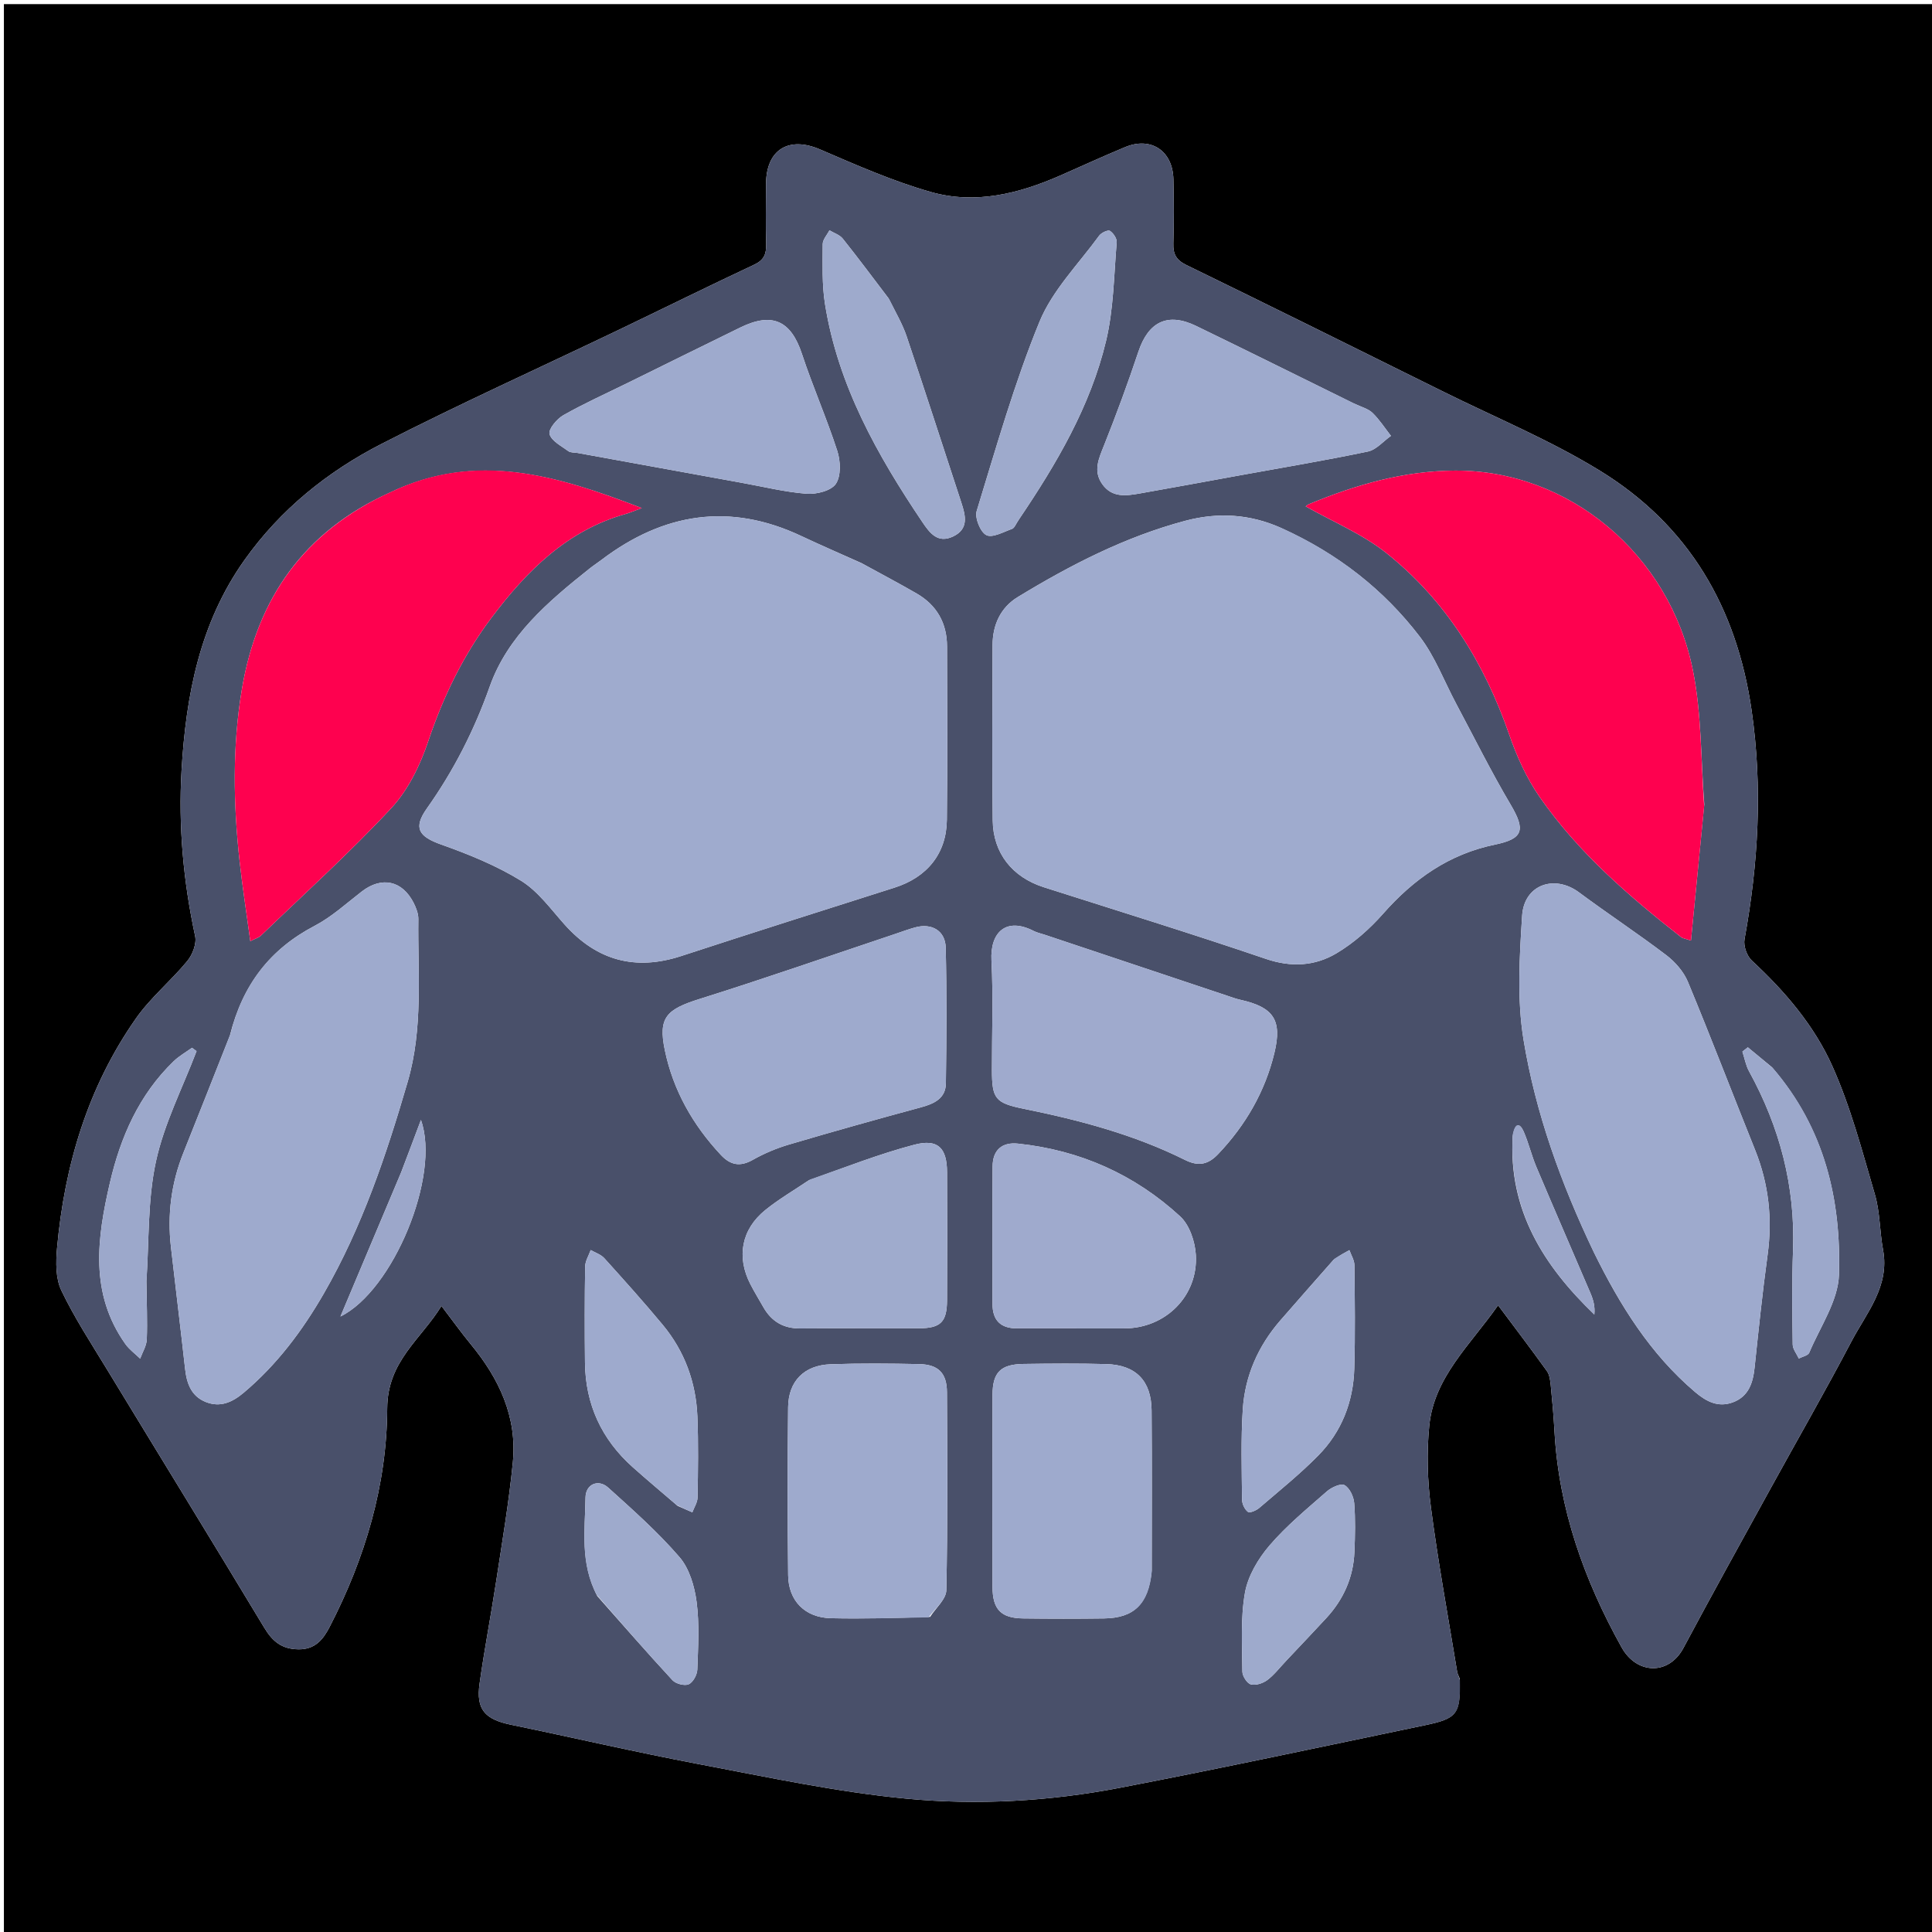
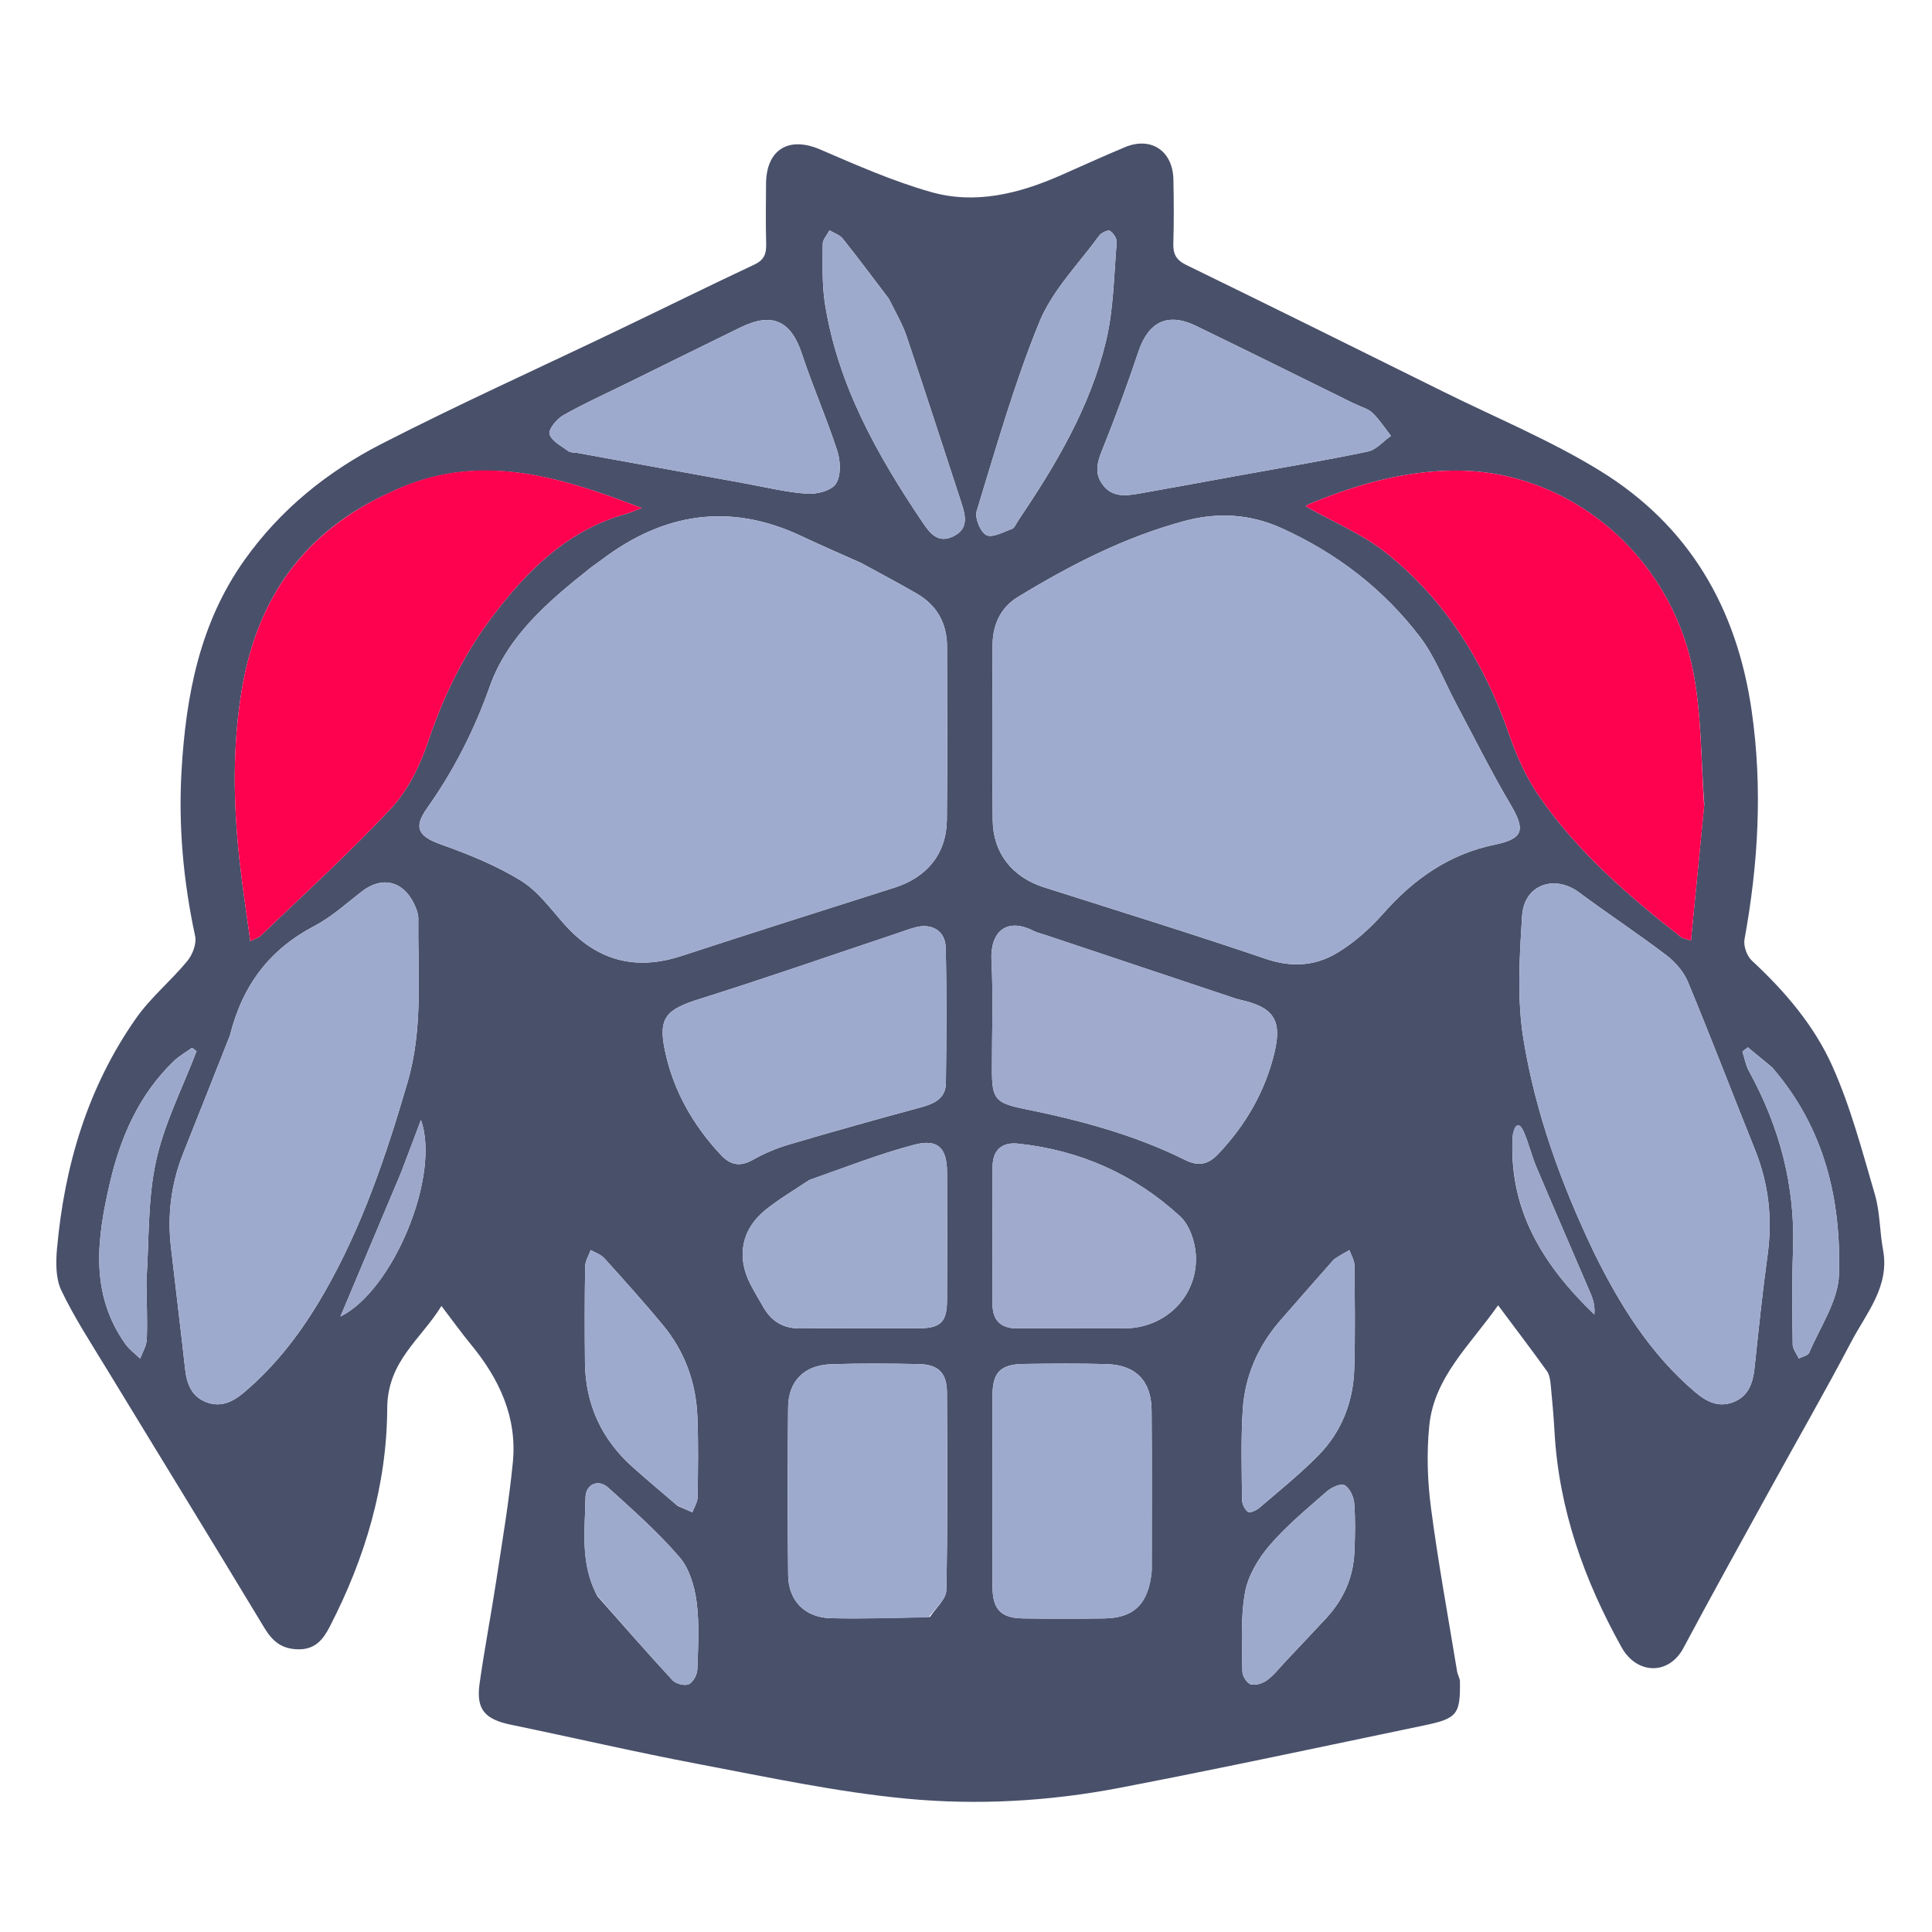
<svg xmlns="http://www.w3.org/2000/svg" version="1.1" id="Layer_1" x="0px" y="0px" width="100%" viewBox="0 0 512 512" enable-background="new 0 0 512 512" xml:space="preserve">
-   <path fill="#000000" opacity="1" stroke="none" d=" M282,513   C188.023,513 94.546,513 1.034,513   C1.034,342.398 1.034,171.796 1.034,1.097   C171.561,1.097 342.121,1.097 512.841,1.097   C512.841,171.667 512.841,342.333 512.841,513   C436.129,513 359.314,513 282,513  M386.838,444.85   C386.605,444.229 386.259,443.626 386.154,442.984   C383.78,428.506 381.115,414.065 379.214,399.525   C378.28,392.38 378.057,384.976 378.772,377.816   C380.059,364.938 389.63,356.448 397.009,345.913   C401.548,351.991 405.826,357.607 409.941,363.34   C410.648,364.325 410.832,365.792 410.961,367.067   C411.374,371.177 411.73,375.296 411.962,379.421   C413.114,399.964 419.798,418.723 429.746,436.572   C433.761,443.775 442.249,444.009 446.122,436.746   C453.651,422.625 461.427,408.634 469.139,394.61   C476.309,381.572 483.731,368.666 490.651,355.496   C494.645,347.893 500.834,340.941 499.025,331.214   C498.122,326.357 498.241,321.246 496.866,316.552   C493.497,305.045 490.434,293.307 485.544,282.427   C480.733,271.723 472.981,262.648 464.253,254.567   C462.942,253.353 461.995,250.678 462.312,248.94   C465.981,228.807 467.145,208.746 464.2,188.308   C460.252,160.917 447.503,139.207 424.042,124.771   C410.909,116.69 396.473,110.721 382.6,103.849   C359.888,92.597 337.184,81.329 314.398,70.23   C311.706,68.918 310.861,67.344 310.945,64.53   C311.114,58.87 311.085,53.199 310.964,47.536   C310.803,39.991 305.054,36.134 298.175,38.984   C292.391,41.381 286.704,44.009 280.969,46.523   C269.986,51.336 258.473,54.218 246.756,50.898   C236.678,48.043 226.969,43.75 217.31,39.597   C209.054,36.048 203.072,39.595 203.01,48.706   C202.974,54.038 202.901,59.373 203.041,64.701   C203.109,67.282 202.492,68.911 199.91,70.121   C187.779,75.809 175.771,81.758 163.688,87.549   C142.819,97.551 121.706,107.074 101.12,117.626   C86.754,124.99 74.271,135.047 64.756,148.465   C52.898,165.186 49.278,184.372 48.115,204.152   C47.249,218.895 48.589,233.574 51.716,248.085   C52.145,250.077 51.022,252.995 49.638,254.678   C45.328,259.918 39.931,264.337 36.061,269.851   C23.261,288.089 17.102,308.804 15.116,330.809   C14.782,334.507 14.73,338.789 16.258,341.984   C19.732,349.249 24.189,356.054 28.388,362.96   C42.261,385.773 56.26,408.509 70.044,431.376   C72.225,434.994 74.669,437.023 79.074,437.086   C83.575,437.15 85.67,434.404 87.371,431.114   C96.755,412.963 102.533,393.546 102.616,373.243   C102.668,360.709 111.509,355.004 116.989,346.094   C119.932,349.952 122.233,353.181 124.751,356.232   C132.271,365.34 137.092,375.523 135.908,387.552   C134.876,398.038 133.106,408.457 131.517,418.883   C130.129,427.994 128.376,437.052 127.092,446.176   C126.131,453.01 128.472,455.635 135.419,457.073   C152.04,460.511 168.579,464.364 185.252,467.52   C203.525,470.979 221.809,474.915 240.275,476.669   C259.075,478.454 278.13,477.37 296.773,473.785   C323.759,468.597 350.636,462.836 377.538,457.22   C386.273,455.397 387.048,454.269 386.838,444.85  z" />
+   <path fill="none" opacity="1" stroke="none" d=" M282,513   C188.023,513 94.546,513 1.034,513   C1.034,342.398 1.034,171.796 1.034,1.097   C171.561,1.097 342.121,1.097 512.841,1.097   C512.841,171.667 512.841,342.333 512.841,513   C436.129,513 359.314,513 282,513  M386.838,444.85   C386.605,444.229 386.259,443.626 386.154,442.984   C383.78,428.506 381.115,414.065 379.214,399.525   C378.28,392.38 378.057,384.976 378.772,377.816   C380.059,364.938 389.63,356.448 397.009,345.913   C401.548,351.991 405.826,357.607 409.941,363.34   C410.648,364.325 410.832,365.792 410.961,367.067   C411.374,371.177 411.73,375.296 411.962,379.421   C413.114,399.964 419.798,418.723 429.746,436.572   C433.761,443.775 442.249,444.009 446.122,436.746   C453.651,422.625 461.427,408.634 469.139,394.61   C476.309,381.572 483.731,368.666 490.651,355.496   C494.645,347.893 500.834,340.941 499.025,331.214   C498.122,326.357 498.241,321.246 496.866,316.552   C493.497,305.045 490.434,293.307 485.544,282.427   C480.733,271.723 472.981,262.648 464.253,254.567   C462.942,253.353 461.995,250.678 462.312,248.94   C465.981,228.807 467.145,208.746 464.2,188.308   C460.252,160.917 447.503,139.207 424.042,124.771   C410.909,116.69 396.473,110.721 382.6,103.849   C359.888,92.597 337.184,81.329 314.398,70.23   C311.706,68.918 310.861,67.344 310.945,64.53   C311.114,58.87 311.085,53.199 310.964,47.536   C310.803,39.991 305.054,36.134 298.175,38.984   C292.391,41.381 286.704,44.009 280.969,46.523   C269.986,51.336 258.473,54.218 246.756,50.898   C236.678,48.043 226.969,43.75 217.31,39.597   C209.054,36.048 203.072,39.595 203.01,48.706   C202.974,54.038 202.901,59.373 203.041,64.701   C203.109,67.282 202.492,68.911 199.91,70.121   C187.779,75.809 175.771,81.758 163.688,87.549   C142.819,97.551 121.706,107.074 101.12,117.626   C86.754,124.99 74.271,135.047 64.756,148.465   C52.898,165.186 49.278,184.372 48.115,204.152   C47.249,218.895 48.589,233.574 51.716,248.085   C52.145,250.077 51.022,252.995 49.638,254.678   C45.328,259.918 39.931,264.337 36.061,269.851   C23.261,288.089 17.102,308.804 15.116,330.809   C14.782,334.507 14.73,338.789 16.258,341.984   C19.732,349.249 24.189,356.054 28.388,362.96   C42.261,385.773 56.26,408.509 70.044,431.376   C72.225,434.994 74.669,437.023 79.074,437.086   C83.575,437.15 85.67,434.404 87.371,431.114   C96.755,412.963 102.533,393.546 102.616,373.243   C102.668,360.709 111.509,355.004 116.989,346.094   C119.932,349.952 122.233,353.181 124.751,356.232   C132.271,365.34 137.092,375.523 135.908,387.552   C134.876,398.038 133.106,408.457 131.517,418.883   C130.129,427.994 128.376,437.052 127.092,446.176   C126.131,453.01 128.472,455.635 135.419,457.073   C152.04,460.511 168.579,464.364 185.252,467.52   C203.525,470.979 221.809,474.915 240.275,476.669   C259.075,478.454 278.13,477.37 296.773,473.785   C323.759,468.597 350.636,462.836 377.538,457.22   C386.273,455.397 387.048,454.269 386.838,444.85  z" />
  <path fill="#49506A" opacity="1" stroke="none" d=" M386.892,445.285   C387.048,454.269 386.273,455.397 377.538,457.22   C350.636,462.836 323.759,468.597 296.773,473.785   C278.13,477.37 259.075,478.454 240.275,476.669   C221.809,474.915 203.525,470.979 185.252,467.52   C168.579,464.364 152.04,460.511 135.419,457.073   C128.472,455.635 126.131,453.01 127.092,446.176   C128.376,437.052 130.129,427.994 131.517,418.883   C133.106,408.457 134.876,398.038 135.908,387.552   C137.092,375.523 132.271,365.34 124.751,356.232   C122.233,353.181 119.932,349.952 116.989,346.094   C111.509,355.004 102.668,360.709 102.616,373.243   C102.533,393.546 96.755,412.963 87.371,431.114   C85.67,434.404 83.575,437.15 79.074,437.086   C74.669,437.023 72.225,434.994 70.044,431.376   C56.26,408.509 42.261,385.773 28.388,362.96   C24.189,356.054 19.732,349.249 16.258,341.984   C14.73,338.789 14.782,334.507 15.116,330.809   C17.102,308.804 23.261,288.089 36.061,269.851   C39.931,264.337 45.328,259.918 49.638,254.678   C51.022,252.995 52.145,250.077 51.716,248.085   C48.589,233.574 47.249,218.895 48.115,204.152   C49.278,184.372 52.898,165.186 64.756,148.465   C74.271,135.047 86.754,124.99 101.12,117.626   C121.706,107.074 142.819,97.551 163.688,87.549   C175.771,81.758 187.779,75.809 199.91,70.121   C202.492,68.911 203.109,67.282 203.041,64.701   C202.901,59.373 202.974,54.038 203.01,48.706   C203.072,39.595 209.054,36.048 217.31,39.597   C226.969,43.75 236.678,48.043 246.756,50.898   C258.473,54.218 269.986,51.336 280.969,46.523   C286.704,44.009 292.391,41.381 298.175,38.984   C305.054,36.134 310.803,39.991 310.964,47.536   C311.085,53.199 311.114,58.87 310.945,64.53   C310.861,67.344 311.706,68.918 314.398,70.23   C337.184,81.329 359.888,92.597 382.6,103.849   C396.473,110.721 410.909,116.69 424.042,124.771   C447.503,139.207 460.252,160.917 464.2,188.308   C467.145,208.746 465.981,228.807 462.312,248.94   C461.995,250.678 462.942,253.353 464.253,254.567   C472.981,262.648 480.733,271.723 485.544,282.427   C490.434,293.307 493.497,305.045 496.866,316.552   C498.241,321.246 498.122,326.357 499.025,331.214   C500.834,340.941 494.645,347.893 490.651,355.496   C483.731,368.666 476.309,381.572 469.139,394.61   C461.427,408.634 453.651,422.625 446.122,436.746   C442.249,444.009 433.761,443.775 429.746,436.572   C419.798,418.723 413.114,399.964 411.962,379.421   C411.73,375.296 411.374,371.177 410.961,367.067   C410.832,365.792 410.648,364.325 409.941,363.34   C405.826,357.607 401.548,351.991 397.009,345.913   C389.63,356.448 380.059,364.938 378.772,377.816   C378.057,384.976 378.28,392.38 379.214,399.525   C381.115,414.065 383.78,428.506 386.154,442.984   C386.259,443.626 386.605,444.229 386.892,445.285  M228.285,149.223   C222.974,146.839 217.623,144.538 212.359,142.055   C193.38,133.102 175.836,135.924 159.418,148.356   C158.356,149.16 157.235,149.888 156.195,150.717   C145.311,159.387 134.552,168.479 129.777,181.959   C125.667,193.564 120.228,204.225 113.159,214.199   C109.469,219.403 110.885,221.67 116.945,223.82   C124.221,226.402 131.528,229.369 138.066,233.396   C142.588,236.182 145.968,240.922 149.615,245.005   C158.181,254.596 168.4,257.32 180.513,253.364   C199.326,247.219 218.189,241.227 237.052,235.236   C245.682,232.495 250.828,226.233 250.929,217.26   C251.101,201.943 251.006,186.624 250.972,171.305   C250.958,165.14 248.271,160.382 242.93,157.29   C238.323,154.622 233.605,152.146 228.285,149.223  M339.465,139.899   C331.235,136.206 322.755,135.711 314.093,138.019   C298.176,142.26 283.695,149.721 269.729,158.218   C265.167,160.994 263.061,165.594 263.042,170.939   C262.988,186.422 262.9,201.907 263.081,217.389   C263.183,226.128 268.3,232.469 276.606,235.122   C296.249,241.395 315.962,247.467 335.477,254.116   C342.216,256.412 348.466,256.025 354.164,252.643   C358.772,249.907 363.002,246.155 366.564,242.116   C374.637,232.96 384.034,226.339 396.137,223.841   C403.738,222.272 404.308,219.953 400.318,213.212   C395.175,204.52 390.678,195.446 385.918,186.528   C382.731,180.557 380.308,174.007 376.248,168.708   C366.704,156.251 354.552,146.72 339.465,139.899  M103.153,130.618   C80.663,140.794 68.184,158.501 64.125,182.53   C61.553,197.757 61.813,213.037 63.507,228.316   C64.268,235.181 65.332,242.012 66.334,249.417   C67.771,248.682 68.599,248.47 69.135,247.954   C80.739,236.777 92.726,225.951 103.687,214.173   C108.168,209.358 111.349,202.779 113.48,196.45   C117.459,184.63 122.776,173.642 130.225,163.735   C139.559,151.322 150.277,140.541 165.891,136.175   C166.888,135.896 167.843,135.468 170.081,134.645   C147.538,125.975 126.268,119.48 103.153,130.618  M451.653,213.17   C450.74,201.41 450.957,189.428 448.696,177.934   C442.559,146.738 415.598,124.541 385.558,124.713   C371.999,124.791 359.264,128.465 346.876,133.618   C346.244,133.881 345.748,134.474 346.073,134.219   C353.224,138.277 361.026,141.495 367.372,146.544   C383.145,159.093 393.379,175.684 399.967,194.704   C401.956,200.448 404.554,206.209 408.003,211.178   C418.168,225.826 431.54,237.406 445.483,248.33   C445.933,248.683 446.614,248.742 448.123,249.257   C449.312,237.196 450.45,225.651 451.653,213.17  M60.933,274.407   C56.826,284.776 52.75,295.157 48.601,305.509   C45.371,313.569 44.318,321.899 45.304,330.497   C46.537,341.247 47.855,351.988 49.051,362.742   C49.482,366.614 50.657,370 54.546,371.546   C58.396,373.078 61.599,371.597 64.613,369.056   C73.397,361.651 80.15,352.628 85.84,342.753   C95.974,325.165 102.369,306.127 108.029,286.728   C112.193,272.454 110.682,258.002 110.866,243.578   C110.885,242.154 110.293,240.615 109.633,239.306   C106.618,233.322 101.141,232.194 95.891,236.245   C91.805,239.398 87.908,242.987 83.389,245.351   C71.608,251.515 64.317,260.889 60.933,274.407  M422.461,332.007   C429.283,345.848 437.307,358.803 449.26,368.938   C452.251,371.474 455.415,373.083 459.293,371.606   C463.425,370.032 464.556,366.466 464.986,362.414   C466.039,352.481 467.06,342.538 468.42,332.644   C469.747,323 468.738,313.759 465.107,304.725   C459.148,289.897 453.442,274.965 447.315,260.207   C446.19,257.499 443.942,254.924 441.576,253.124   C434.025,247.383 426.082,242.158 418.466,236.498   C411.963,231.666 403.912,234.422 403.381,242.661   C402.676,253.588 401.996,264.829 403.752,275.534   C406.939,294.956 413.622,313.516 422.461,332.007  M237.036,247.578   C219.844,253.325 202.725,259.301 185.432,264.723   C176.574,267.501 174.4,269.656 176.179,278.269   C178.382,288.935 183.612,298.132 191.051,306.082   C193.537,308.738 196.092,309.292 199.452,307.397   C202.473,305.692 205.756,304.3 209.084,303.317   C220.708,299.884 232.382,296.614 244.082,293.447   C247.592,292.497 250.613,291.077 250.668,287.09   C250.834,275.11 250.909,263.122 250.626,251.147   C250.519,246.628 246.898,244.567 242.524,245.772   C240.922,246.214 239.354,246.78 237.036,247.578  M276.779,247.69   C275.832,247.373 274.826,247.172 273.948,246.721   C266.633,242.962 262.36,247.057 262.748,254.559   C263.247,264.192 262.857,273.871 262.873,283.531   C262.885,291.156 263.705,292.305 271.342,293.853   C286.071,296.839 300.541,300.67 314.043,307.396   C317.761,309.249 320.278,308.518 322.85,305.812   C330.114,298.168 335.25,289.281 337.723,279.053   C339.849,270.262 337.469,266.905 328.685,264.95   C327.553,264.698 326.453,264.287 325.349,263.918   C309.408,258.593 293.47,253.261 276.779,247.69  M246.492,428.491   C247.989,426.137 250.733,423.81 250.784,421.426   C251.154,403.947 251.04,386.457 250.952,368.97   C250.926,363.898 248.683,361.608 243.609,361.502   C235.785,361.34 227.949,361.269 220.131,361.544   C213.103,361.792 208.932,366.02 208.859,372.969   C208.701,387.789 208.701,402.614 208.867,417.434   C208.944,424.263 213.352,428.687 220.2,428.841   C228.685,429.032 237.179,428.792 246.492,428.491  M305.221,416.238   C305.219,402.086 305.299,387.934 305.183,373.783   C305.119,365.924 301.012,361.717 293.189,361.5   C285.869,361.296 278.538,361.357 271.214,361.464   C265.193,361.553 263.053,363.685 263.031,369.64   C262.969,386.622 262.973,403.604 263.029,420.586   C263.049,426.524 265.3,428.822 271.109,428.898   C278.267,428.991 285.428,428.994 292.585,428.899   C300.501,428.793 304.363,425.124 305.221,416.238  M286.5,352.032   C290.331,352.032 294.162,352.034 297.993,352.032   C308.833,352.027 317.532,343.482 316.913,332.587   C316.713,329.058 315.242,324.645 312.763,322.363   C300.675,311.238 286.208,304.806 269.795,303.073   C265.524,302.622 263.077,304.788 263.05,309.123   C262.975,321.282 263.008,333.441 263.027,345.601   C263.034,349.874 265.172,352.049 269.51,352.027   C274.84,352 280.17,352.028 286.5,352.032  M214.36,312.777   C210.506,315.382 206.452,317.739 202.844,320.649   C196.468,325.792 195.132,333.087 198.864,340.338   C199.928,342.406 201.151,344.392 202.301,346.415   C204.463,350.218 207.645,352.089 212.105,352.051   C222.583,351.962 233.063,352.064 243.541,352.013   C249.298,351.985 250.945,350.346 250.974,344.565   C251.032,333.255 251.03,321.943 250.977,310.633   C250.946,304.217 248.568,301.719 242.284,303.369   C233.033,305.797 224.072,309.329 214.36,312.777  M358.65,106.857   C344.771,100.024 330.92,93.13 317,86.382   C309.437,82.716 304.335,85.257 301.678,93.229   C298.896,101.576 295.844,109.844 292.587,118.018   C291.183,121.542 289.618,124.82 292.139,128.341   C294.742,131.977 298.497,131.401 302.151,130.757   C310.996,129.198 319.826,127.56 328.662,125.954   C339.953,123.902 351.279,122.015 362.507,119.661   C364.736,119.194 366.591,116.94 368.618,115.51   C367.015,113.46 365.589,111.228 363.741,109.429   C362.607,108.325 360.825,107.885 358.65,106.857  M196.578,127.95   C202.304,128.977 207.999,130.406 213.77,130.847   C216.379,131.047 220.3,130.052 221.523,128.206   C222.918,126.101 222.76,122.187 221.893,119.506   C219.086,110.832 215.383,102.449 212.523,93.789   C209.618,84.994 204.689,82.64 196.206,86.784   C186.198,91.673 176.216,96.615 166.224,101.537   C160.556,104.328 154.776,106.924 149.29,110.036   C147.56,111.018 145.281,113.764 145.636,115.039   C146.148,116.88 148.773,118.197 150.626,119.563   C151.224,120.004 152.23,119.887 153.048,120.036   C167.275,122.627 181.502,125.219 196.578,127.95  M353.421,333.845   C348.699,339.219 343.947,344.568 339.262,349.973   C333.41,356.724 329.931,364.627 329.352,373.481   C328.832,381.435 329.081,389.444 329.155,397.427   C329.165,398.556 329.851,400.018 330.718,400.667   C331.205,401.031 332.923,400.3 333.71,399.624   C339.009,395.075 344.481,390.679 349.369,385.713   C355.55,379.433 358.635,371.509 358.895,362.724   C359.165,353.581 359.037,344.424 358.933,335.275   C358.918,333.944 358.068,332.623 357.604,331.297   C356.373,331.965 355.142,332.632 353.421,333.845  M179.577,399.071   C180.878,399.641 182.178,400.211 183.478,400.781   C183.962,399.465 184.842,398.155 184.864,396.832   C184.983,389.68 185.106,382.517 184.814,375.374   C184.444,366.316 181.431,358.077 175.612,351.071   C170.618,345.059 165.39,339.237 160.147,333.438   C159.247,332.442 157.756,331.981 156.538,331.273   C156.027,332.726 155.097,334.172 155.073,335.633   C154.934,344.116 154.936,352.603 155.026,361.086   C155.144,372.173 159.412,381.437 167.68,388.815   C171.403,392.137 175.235,395.337 179.577,399.071  M235.492,79.076   C231.461,73.785 227.494,68.443 223.345,63.247   C222.526,62.222 221.007,61.756 219.81,61.032   C219.185,62.254 218.03,63.474 218.027,64.697   C218.016,70 217.808,75.389 218.638,80.593   C222.073,102.123 232.487,120.624 244.46,138.389   C246.399,141.266 248.505,144.07 252.521,142.198   C256.784,140.211 255.911,136.69 254.763,133.194   C249.942,118.509 245.209,103.795 240.274,89.149   C239.17,85.873 237.379,82.829 235.492,79.076  M270.077,137.587   C279.995,122.917 288.978,107.674 293.121,90.323   C295.138,81.876 295.193,72.949 295.936,64.222   C296.022,63.217 295.042,61.75 294.129,61.178   C293.622,60.86 291.858,61.677 291.298,62.447   C285.831,69.956 278.899,76.909 275.469,85.284   C268.809,101.543 264.004,118.576 258.834,135.412   C258.275,137.234 259.796,141.004 261.393,141.812   C262.997,142.623 265.941,140.967 268.214,140.156   C268.856,139.927 269.201,138.869 270.077,137.587  M158.299,422.991   C164.906,430.44 171.444,437.954 178.202,445.263   C179.09,446.224 181.413,446.839 182.512,446.352   C183.662,445.842 184.749,443.83 184.799,442.437   C185.01,436.46 185.378,430.398 184.605,424.509   C184.063,420.38 182.693,415.685 180.068,412.644   C174.343,406.009 167.71,400.125 161.179,394.233   C158.562,391.872 155.218,393.318 155.169,396.848   C155.051,405.42 153.665,414.203 158.299,422.991  M341.224,439.728   C344.644,436.093 348.093,432.486 351.477,428.818   C356.041,423.871 358.657,418.036 358.933,411.291   C359.11,406.973 359.22,402.623 358.876,398.326   C358.739,396.617 357.674,394.352 356.323,393.584   C355.357,393.034 352.864,394.158 351.654,395.22   C346.405,399.826 340.941,404.31 336.423,409.582   C333.41,413.098 330.708,417.664 329.921,422.123   C328.724,428.913 329.193,436.018 329.24,442.987   C329.248,444.185 330.478,446.108 331.498,446.383   C332.783,446.73 334.704,446.091 335.861,445.223   C337.697,443.846 339.128,441.928 341.224,439.728  M38.799,339.5   C39.53,328.913 39.098,318.074 41.324,307.811   C43.504,297.757 48.389,288.29 52.087,278.565   C51.686,278.266 51.284,277.968 50.882,277.67   C49.25,278.854 47.448,279.863 46.012,281.251   C36.841,290.117 31.944,301.309 29.12,313.476   C25.721,328.125 23.702,342.75 33.221,356.173   C34.269,357.651 35.825,358.767 37.146,360.051   C37.759,358.355 38.831,356.678 38.899,354.961   C39.09,350.149 38.865,345.321 38.799,339.5  M469.624,282.859   C467.48,281.089 465.336,279.319 463.192,277.549   C462.713,277.929 462.233,278.308 461.753,278.688   C462.328,280.435 462.648,282.322 463.519,283.906   C471.641,298.681 475.795,314.37 475.169,331.318   C474.861,339.635 474.974,347.971 475.083,356.296   C475.099,357.544 476.136,358.779 476.7,360.02   C477.65,359.521 479.143,359.25 479.465,358.486   C482.343,351.637 487.138,344.765 487.345,337.78   C487.935,317.953 483.59,299.053 469.624,282.859  M106.291,310.724   C101.06,323.145 95.829,335.567 90.219,348.889   C104.175,342.044 116.826,311.543 111.551,296.795   C109.616,301.957 108.108,305.982 106.291,310.724  M400.879,301.092   C399.721,320.699 409.079,335.446 422.515,348.357   C422.74,346.257 422.236,344.454 421.507,342.746   C416.741,331.576 411.881,320.447 407.157,309.259   C405.865,306.2 405.113,302.909 403.783,299.87   C402.798,297.618 401.519,297.376 400.879,301.092  z" />
  <path fill="#9FABCE" opacity="1" stroke="none" d=" M228.611,149.404   C233.605,152.146 238.323,154.622 242.93,157.29   C248.271,160.382 250.958,165.14 250.972,171.305   C251.006,186.624 251.101,201.943 250.929,217.26   C250.828,226.233 245.682,232.495 237.052,235.236   C218.189,241.227 199.326,247.219 180.513,253.364   C168.4,257.32 158.181,254.596 149.615,245.005   C145.968,240.922 142.588,236.182 138.066,233.396   C131.528,229.369 124.221,226.402 116.945,223.82   C110.885,221.67 109.469,219.403 113.159,214.199   C120.228,204.225 125.667,193.564 129.777,181.959   C134.552,168.479 145.311,159.387 156.195,150.717   C157.235,149.888 158.356,149.16 159.418,148.356   C175.836,135.924 193.38,133.102 212.359,142.055   C217.623,144.538 222.974,146.839 228.611,149.404  z" />
  <path fill="#9FABCE" opacity="1" stroke="none" d=" M339.828,140.03   C354.552,146.72 366.704,156.251 376.248,168.708   C380.308,174.007 382.731,180.557 385.918,186.528   C390.678,195.446 395.175,204.52 400.318,213.212   C404.308,219.953 403.738,222.272 396.137,223.841   C384.034,226.339 374.637,232.96 366.564,242.116   C363.002,246.155 358.772,249.907 354.164,252.643   C348.466,256.025 342.216,256.412 335.477,254.116   C315.962,247.467 296.249,241.395 276.606,235.122   C268.3,232.469 263.183,226.128 263.081,217.389   C262.9,201.907 262.988,186.422 263.042,170.939   C263.061,165.594 265.167,160.994 269.729,158.218   C283.695,149.721 298.176,142.26 314.093,138.019   C322.755,135.711 331.235,136.206 339.828,140.03  z" />
  <path fill="#FE014F" opacity="1" stroke="none" d=" M103.485,130.436   C126.268,119.48 147.538,125.975 170.081,134.645   C167.843,135.468 166.888,135.896 165.891,136.175   C150.277,140.541 139.559,151.322 130.225,163.735   C122.776,173.642 117.459,184.63 113.48,196.45   C111.349,202.779 108.168,209.358 103.687,214.173   C92.726,225.951 80.739,236.777 69.135,247.954   C68.599,248.47 67.771,248.682 66.334,249.417   C65.332,242.012 64.268,235.181 63.507,228.316   C61.813,213.037 61.553,197.757 64.125,182.53   C68.184,158.501 80.663,140.794 103.485,130.436  z" />
  <path fill="#FE014F" opacity="1" stroke="none" d=" M451.62,213.638   C450.45,225.651 449.312,237.196 448.123,249.257   C446.614,248.742 445.933,248.683 445.483,248.33   C431.54,237.406 418.168,225.826 408.003,211.178   C404.554,206.209 401.956,200.448 399.967,194.704   C393.379,175.684 383.145,159.093 367.372,146.544   C361.026,141.495 353.224,138.277 346.073,134.219   C345.748,134.474 346.244,133.881 346.876,133.618   C359.264,128.465 371.999,124.791 385.558,124.713   C415.598,124.541 442.559,146.738 448.696,177.934   C450.957,189.428 450.74,201.41 451.62,213.638  z" />
  <path fill="#9EAACD" opacity="1" stroke="none" d=" M61.059,274.042   C64.317,260.889 71.608,251.515 83.389,245.351   C87.908,242.987 91.805,239.398 95.891,236.245   C101.141,232.194 106.618,233.322 109.633,239.306   C110.293,240.615 110.885,242.154 110.866,243.578   C110.682,258.002 112.193,272.454 108.029,286.728   C102.369,306.127 95.974,325.165 85.84,342.753   C80.15,352.628 73.397,361.651 64.613,369.056   C61.599,371.597 58.396,373.078 54.546,371.546   C50.657,370 49.482,366.614 49.051,362.742   C47.855,351.988 46.537,341.247 45.304,330.497   C44.318,321.899 45.371,313.569 48.601,305.509   C52.75,295.157 56.826,284.776 61.059,274.042  z" />
  <path fill="#9EAACD" opacity="1" stroke="none" d=" M422.293,331.672   C413.622,313.516 406.939,294.956 403.752,275.534   C401.996,264.829 402.676,253.588 403.381,242.661   C403.912,234.422 411.963,231.666 418.466,236.498   C426.082,242.158 434.025,247.383 441.576,253.124   C443.942,254.924 446.19,257.499 447.315,260.207   C453.442,274.965 459.148,289.897 465.107,304.725   C468.738,313.759 469.747,323 468.42,332.644   C467.06,342.538 466.039,352.481 464.986,362.414   C464.556,366.466 463.425,370.032 459.293,371.606   C455.415,373.083 452.251,371.474 449.26,368.938   C437.307,358.803 429.283,345.848 422.293,331.672  z" />
  <path fill="#9EAACD" opacity="1" stroke="none" d=" M237.403,247.434   C239.354,246.78 240.922,246.214 242.524,245.772   C246.898,244.567 250.519,246.628 250.626,251.147   C250.909,263.122 250.834,275.11 250.668,287.09   C250.613,291.077 247.592,292.497 244.082,293.447   C232.382,296.614 220.708,299.884 209.084,303.317   C205.756,304.3 202.473,305.692 199.452,307.397   C196.092,309.292 193.537,308.738 191.051,306.082   C183.612,298.132 178.382,288.935 176.179,278.269   C174.4,269.656 176.574,267.501 185.432,264.723   C202.725,259.301 219.844,253.325 237.403,247.434  z" />
  <path fill="#9FAACD" opacity="1" stroke="none" d=" M277.155,247.81   C293.47,253.261 309.408,258.593 325.349,263.918   C326.453,264.287 327.553,264.698 328.685,264.95   C337.469,266.905 339.849,270.262 337.723,279.053   C335.25,289.281 330.114,298.168 322.85,305.812   C320.278,308.518 317.761,309.249 314.043,307.396   C300.541,300.67 286.071,296.839 271.342,293.853   C263.705,292.305 262.885,291.156 262.873,283.531   C262.857,273.871 263.247,264.192 262.748,254.559   C262.36,247.057 266.633,242.962 273.948,246.721   C274.826,247.172 275.832,247.373 277.155,247.81  z" />
  <path fill="#9EAACD" opacity="1" stroke="none" d=" M246.08,428.615   C237.179,428.792 228.685,429.032 220.2,428.841   C213.352,428.687 208.944,424.263 208.867,417.434   C208.701,402.614 208.701,387.789 208.859,372.969   C208.932,366.02 213.103,361.792 220.131,361.544   C227.949,361.269 235.785,361.34 243.609,361.502   C248.683,361.608 250.926,363.898 250.952,368.97   C251.04,386.457 251.154,403.947 250.784,421.426   C250.733,423.81 247.989,426.137 246.08,428.615  z" />
  <path fill="#9EAACD" opacity="1" stroke="none" d=" M305.212,416.698   C304.363,425.124 300.501,428.793 292.585,428.899   C285.428,428.994 278.267,428.991 271.109,428.898   C265.3,428.822 263.049,426.524 263.029,420.586   C262.973,403.604 262.969,386.622 263.031,369.64   C263.053,363.685 265.193,361.553 271.214,361.464   C278.538,361.357 285.869,361.296 293.189,361.5   C301.012,361.717 305.119,365.924 305.183,373.783   C305.299,387.934 305.219,402.086 305.212,416.698  z" />
  <path fill="#9FAACD" opacity="1" stroke="none" d=" M286,352.032   C280.17,352.028 274.84,352 269.51,352.027   C265.172,352.049 263.034,349.874 263.027,345.601   C263.008,333.441 262.975,321.282 263.05,309.123   C263.077,304.788 265.524,302.622 269.795,303.073   C286.208,304.806 300.675,311.238 312.763,322.363   C315.242,324.645 316.713,329.058 316.913,332.587   C317.532,343.482 308.833,352.027 297.993,352.032   C294.162,352.034 290.331,352.032 286,352.032  z" />
  <path fill="#9FABCD" opacity="1" stroke="none" d=" M214.674,312.583   C224.072,309.329 233.033,305.797 242.284,303.369   C248.568,301.719 250.946,304.217 250.977,310.633   C251.03,321.943 251.032,333.255 250.974,344.565   C250.945,350.346 249.298,351.985 243.541,352.013   C233.063,352.064 222.583,351.962 212.105,352.051   C207.645,352.089 204.463,350.218 202.301,346.415   C201.151,344.392 199.928,342.406 198.864,340.338   C195.132,333.087 196.468,325.792 202.844,320.649   C206.452,317.739 210.506,315.382 214.674,312.583  z" />
  <path fill="#9EAACD" opacity="1" stroke="none" d=" M358.992,107.002   C360.825,107.885 362.607,108.325 363.741,109.429   C365.589,111.228 367.015,113.46 368.618,115.51   C366.591,116.94 364.736,119.194 362.507,119.661   C351.279,122.015 339.953,123.902 328.662,125.954   C319.826,127.56 310.996,129.198 302.151,130.757   C298.497,131.401 294.742,131.977 292.139,128.341   C289.618,124.82 291.183,121.542 292.587,118.018   C295.844,109.844 298.896,101.576 301.678,93.229   C304.335,85.257 309.437,82.716 317,86.382   C330.92,93.13 344.771,100.024 358.992,107.002  z" />
  <path fill="#9EAACD" opacity="1" stroke="none" d=" M196.153,127.881   C181.502,125.219 167.275,122.627 153.048,120.036   C152.23,119.887 151.224,120.004 150.626,119.563   C148.773,118.197 146.148,116.88 145.636,115.039   C145.281,113.764 147.56,111.018 149.29,110.036   C154.776,106.924 160.556,104.328 166.224,101.537   C176.216,96.615 186.198,91.673 196.206,86.784   C204.689,82.64 209.618,84.994 212.523,93.789   C215.383,102.449 219.086,110.832 221.893,119.506   C222.76,122.187 222.918,126.101 221.523,128.206   C220.3,130.052 216.379,131.047 213.77,130.847   C207.999,130.406 202.304,128.977 196.153,127.881  z" />
  <path fill="#9EAACD" opacity="1" stroke="none" d=" M353.666,333.573   C355.142,332.632 356.373,331.965 357.604,331.297   C358.068,332.623 358.918,333.944 358.933,335.275   C359.037,344.424 359.165,353.581 358.895,362.724   C358.635,371.509 355.55,379.433 349.369,385.713   C344.481,390.679 339.009,395.075 333.71,399.624   C332.923,400.3 331.205,401.031 330.718,400.667   C329.851,400.018 329.165,398.556 329.155,397.427   C329.081,389.444 328.832,381.435 329.352,373.481   C329.931,364.627 333.41,356.724 339.262,349.973   C343.947,344.568 348.699,339.219 353.666,333.573  z" />
  <path fill="#9EAACD" opacity="1" stroke="none" d=" M179.298,398.832   C175.235,395.337 171.403,392.137 167.68,388.815   C159.412,381.437 155.144,372.173 155.026,361.086   C154.936,352.603 154.934,344.116 155.073,335.633   C155.097,334.172 156.027,332.726 156.538,331.273   C157.756,331.981 159.247,332.442 160.147,333.438   C165.39,339.237 170.618,345.059 175.612,351.071   C181.431,358.077 184.444,366.316 184.814,375.374   C185.106,382.517 184.983,389.68 184.864,396.832   C184.842,398.155 183.962,399.465 183.478,400.781   C182.178,400.211 180.878,399.641 179.298,398.832  z" />
  <path fill="#9EAACC" opacity="1" stroke="none" d=" M235.698,79.377   C237.379,82.829 239.17,85.873 240.274,89.149   C245.209,103.795 249.942,118.509 254.763,133.194   C255.911,136.69 256.784,140.211 252.521,142.198   C248.505,144.07 246.399,141.266 244.46,138.389   C232.487,120.624 222.073,102.123 218.638,80.593   C217.808,75.389 218.016,70 218.027,64.697   C218.03,63.474 219.185,62.254 219.81,61.032   C221.007,61.756 222.526,62.222 223.345,63.247   C227.494,68.443 231.461,73.785 235.698,79.377  z" />
  <path fill="#9EAACC" opacity="1" stroke="none" d=" M269.88,137.889   C269.201,138.869 268.856,139.927 268.214,140.156   C265.941,140.967 262.997,142.623 261.393,141.812   C259.796,141.004 258.275,137.234 258.834,135.412   C264.004,118.576 268.809,101.543 275.469,85.284   C278.899,76.909 285.831,69.956 291.298,62.447   C291.858,61.677 293.622,60.86 294.129,61.178   C295.042,61.75 296.022,63.217 295.936,64.222   C295.193,72.949 295.138,81.876 293.121,90.323   C288.978,107.674 279.995,122.917 269.88,137.889  z" />
  <path fill="#9EAACC" opacity="1" stroke="none" d=" M158.136,422.65   C153.665,414.203 155.051,405.42 155.169,396.848   C155.218,393.318 158.562,391.872 161.179,394.233   C167.71,400.125 174.343,406.009 180.068,412.644   C182.693,415.685 184.063,420.38 184.605,424.509   C185.378,430.398 185.01,436.46 184.799,442.437   C184.749,443.83 183.662,445.842 182.512,446.352   C181.413,446.839 179.09,446.224 178.202,445.263   C171.444,437.954 164.906,430.44 158.136,422.65  z" />
  <path fill="#9EAACC" opacity="1" stroke="none" d=" M340.978,439.983   C339.128,441.928 337.697,443.846 335.861,445.223   C334.704,446.091 332.783,446.73 331.498,446.383   C330.478,446.108 329.248,444.185 329.24,442.987   C329.193,436.018 328.724,428.913 329.921,422.123   C330.708,417.664 333.41,413.098 336.423,409.582   C340.941,404.31 346.405,399.826 351.654,395.22   C352.864,394.158 355.357,393.034 356.323,393.584   C357.674,394.352 358.739,396.617 358.876,398.326   C359.22,402.623 359.11,406.973 358.933,411.291   C358.657,418.036 356.041,423.871 351.477,428.818   C348.093,432.486 344.644,436.093 340.978,439.983  z" />
  <path fill="#9CA8CB" opacity="1" stroke="none" d=" M38.801,340   C38.865,345.321 39.09,350.149 38.899,354.961   C38.831,356.678 37.759,358.355 37.146,360.051   C35.825,358.767 34.269,357.651 33.221,356.173   C23.702,342.75 25.721,328.125 29.12,313.476   C31.944,301.309 36.841,290.117 46.012,281.251   C47.448,279.863 49.25,278.854 50.882,277.67   C51.284,277.968 51.686,278.266 52.087,278.565   C48.389,288.29 43.504,297.757 41.324,307.811   C39.098,318.074 39.53,328.913 38.801,340  z" />
  <path fill="#9CA8CB" opacity="1" stroke="none" d=" M469.871,283.116   C483.59,299.053 487.935,317.953 487.345,337.78   C487.138,344.765 482.343,351.637 479.465,358.486   C479.143,359.25 477.65,359.521 476.7,360.02   C476.136,358.779 475.099,357.544 475.083,356.296   C474.974,347.971 474.861,339.635 475.169,331.318   C475.795,314.37 471.641,298.681 463.519,283.906   C462.648,282.322 462.328,280.435 461.753,278.688   C462.233,278.308 462.713,277.929 463.192,277.549   C465.336,279.319 467.48,281.089 469.871,283.116  z" />
  <path fill="#9CA7CA" opacity="1" stroke="none" d=" M106.445,310.365   C108.108,305.982 109.616,301.957 111.551,296.795   C116.826,311.543 104.175,342.044 90.219,348.889   C95.829,335.567 101.06,323.145 106.445,310.365  z" />
  <path fill="#9CA7CA" opacity="1" stroke="none" d=" M400.898,300.667   C401.519,297.376 402.798,297.618 403.783,299.87   C405.113,302.909 405.865,306.2 407.157,309.259   C411.881,320.447 416.741,331.576 421.507,342.746   C422.236,344.454 422.74,346.257 422.515,348.357   C409.079,335.446 399.721,320.699 400.898,300.667  z" />
</svg>
